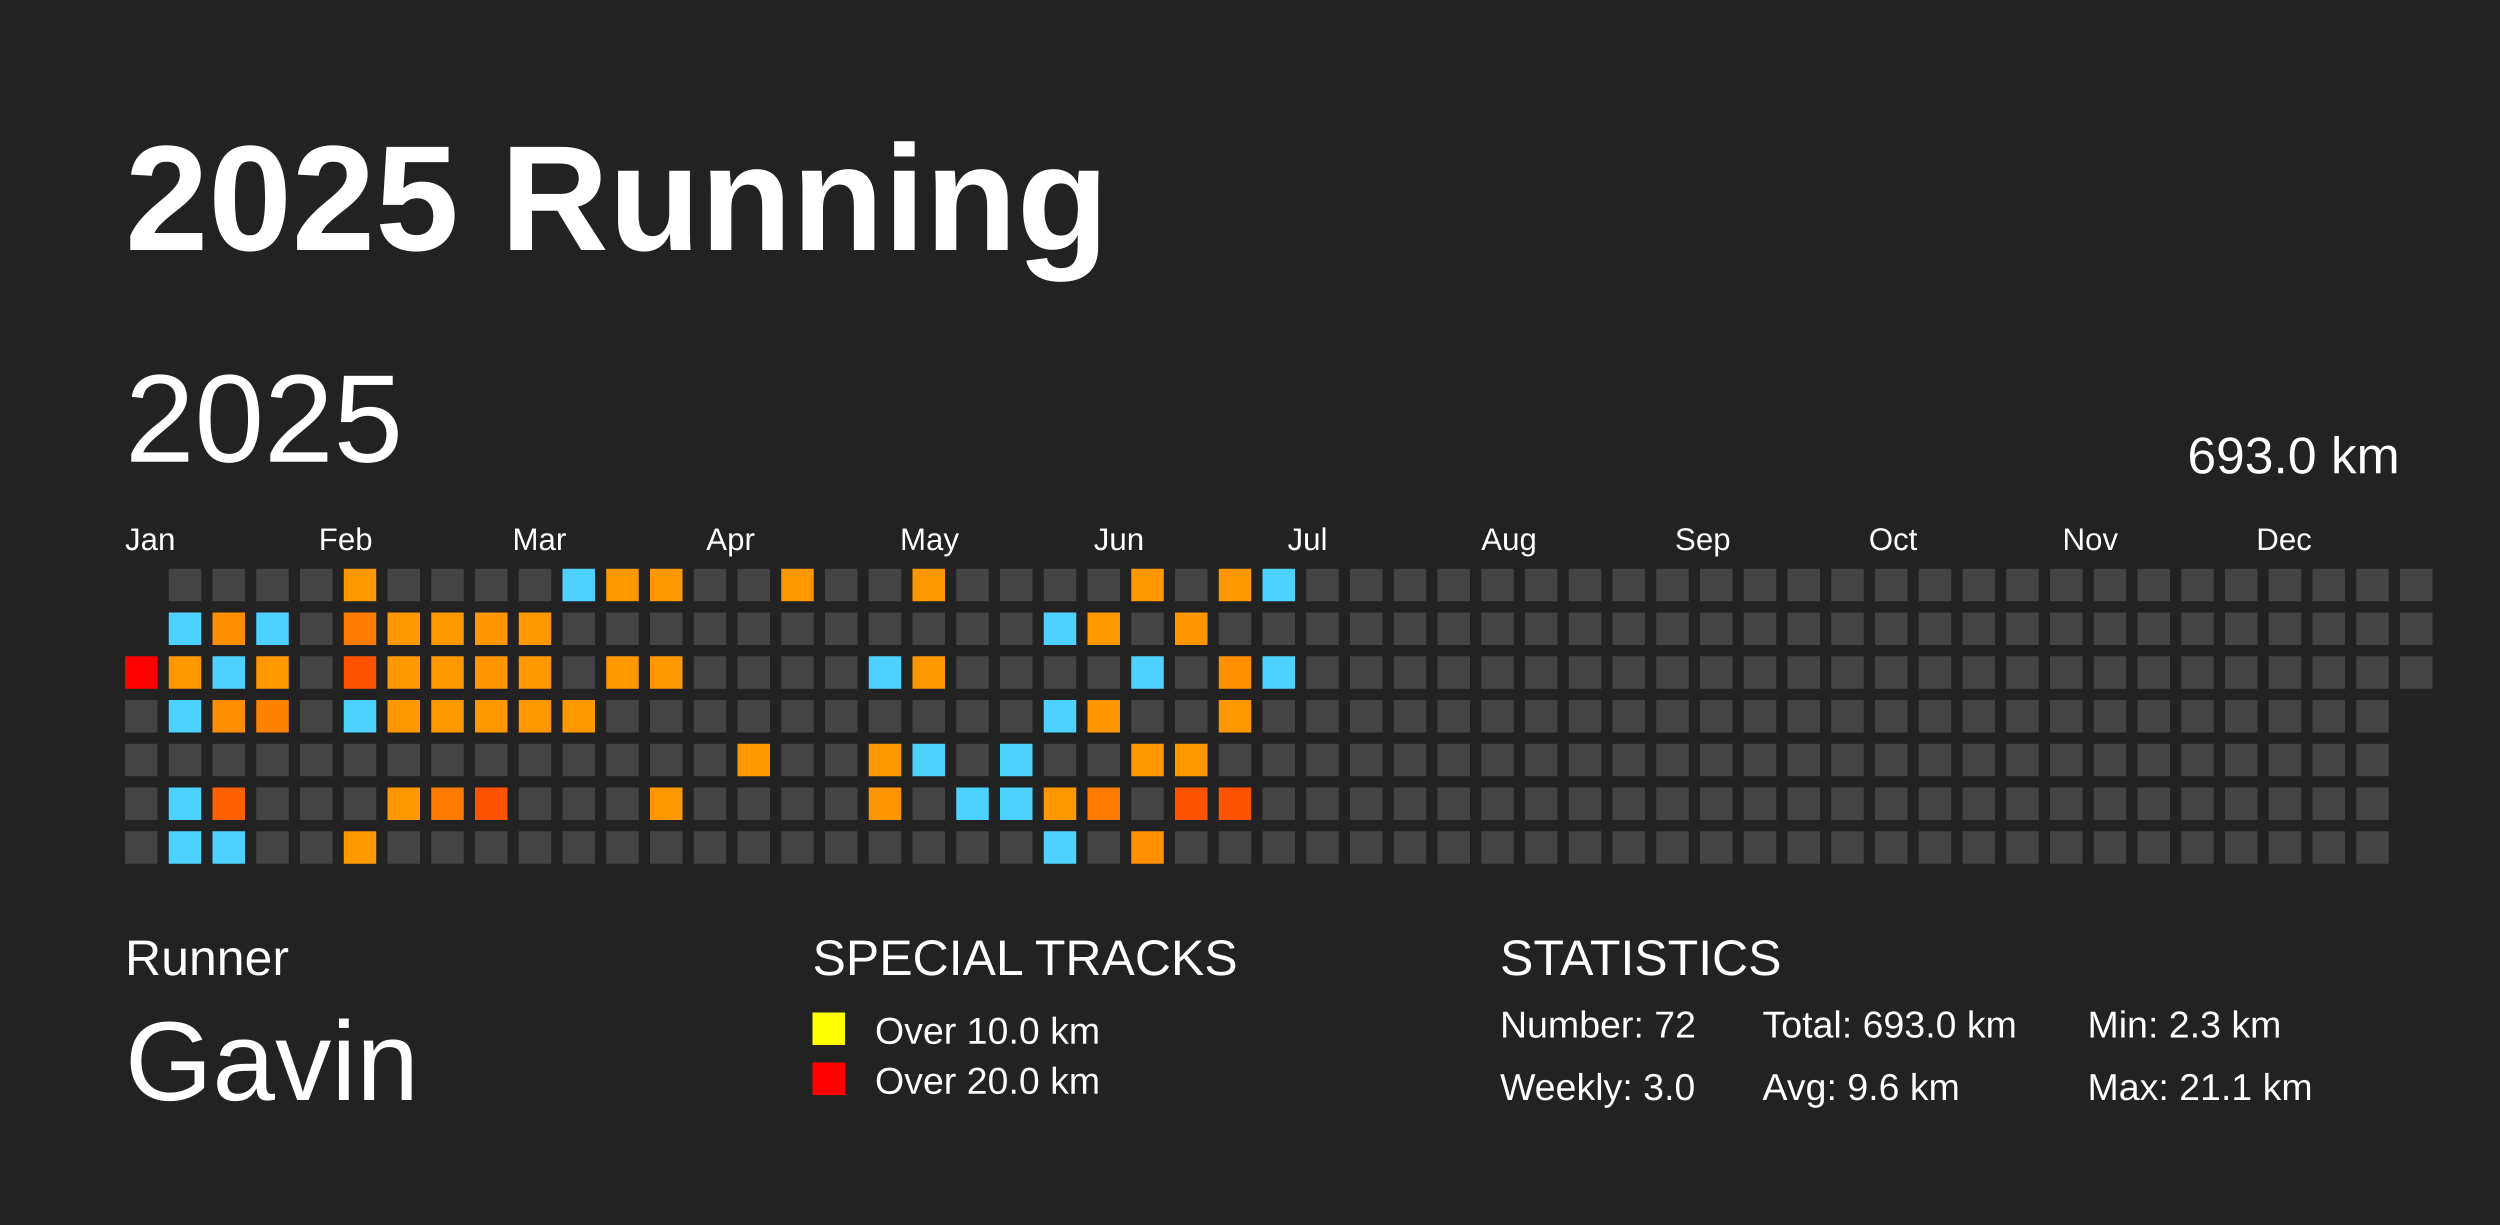
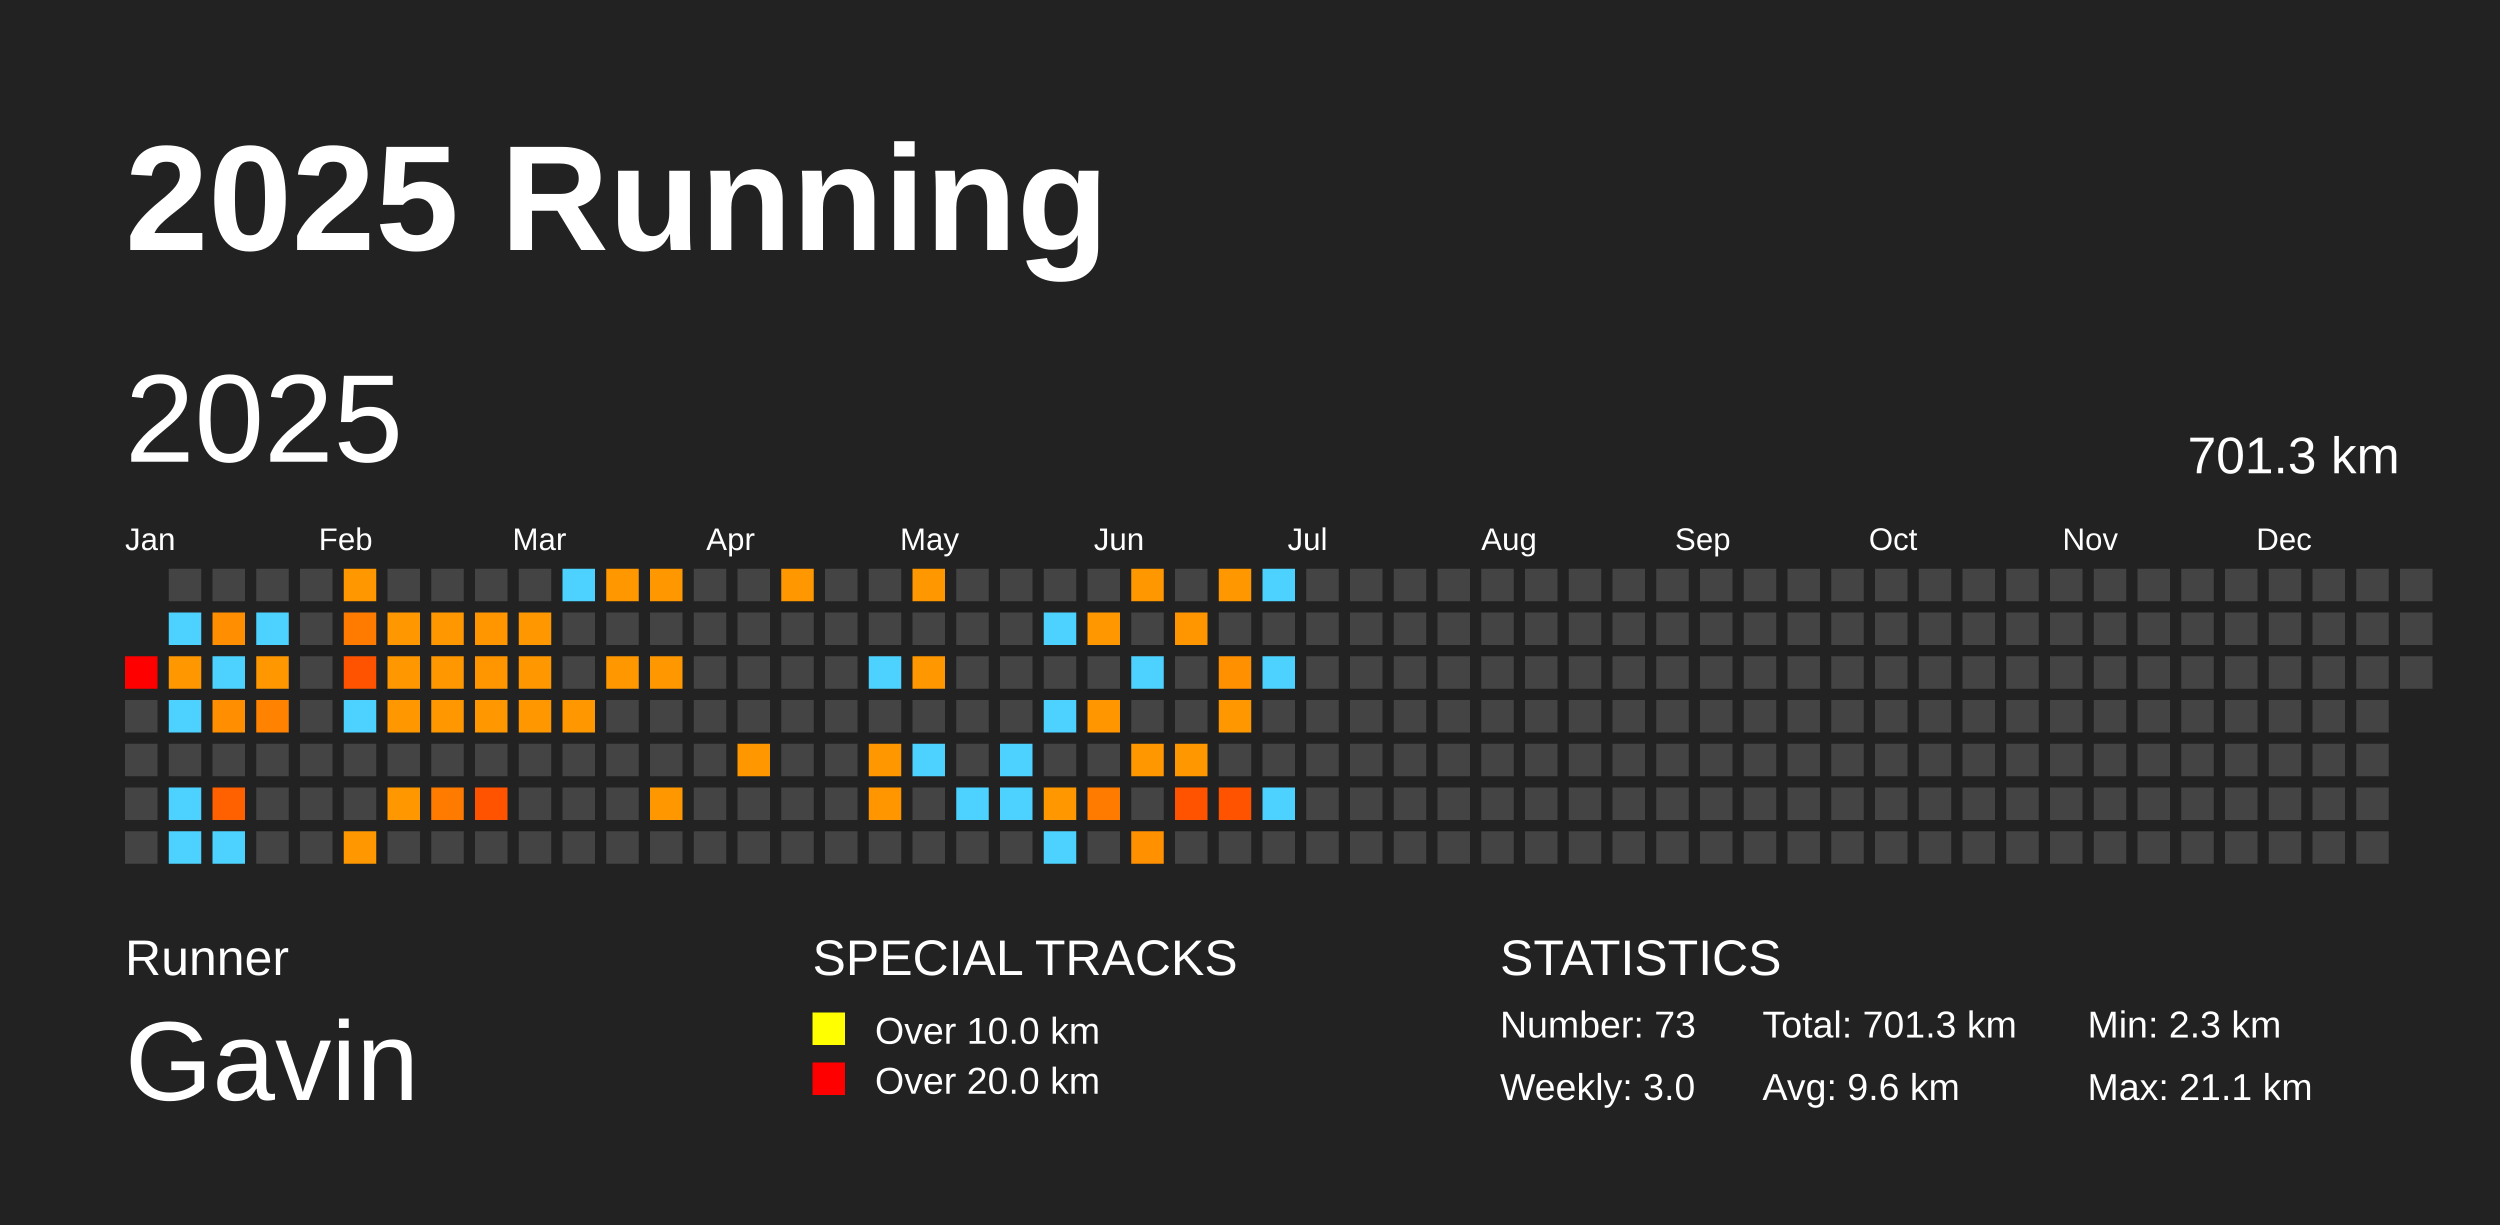
<svg xmlns="http://www.w3.org/2000/svg" baseProfile="full" height="98mm" version="1.1" viewBox="0,0,200,98" width="200mm">
  <defs />
  <rect fill="#222222" height="98" width="200" x="0" y="0" />
  <text fill="#FFFFFF" style="font-size:12px; font-family:Arial; font-weight:bold;" x="10" y="20">2025 Running</text>
  <text fill="#FFFFFF" style="font-size:4px; font-family:Arial" x="10" y="78">Runner</text>
  <text fill="#FFFFFF" style="font-size:9px; font-family:Arial" x="10" y="88">Gavin</text>
  <text fill="#FFFFFF" style="font-size:4px; font-family:Arial" x="65" y="78">SPECIAL TRACKS</text>
  <rect fill="yellow" height="2.6" width="2.6" x="65" y="81" />
  <text fill="#FFFFFF" style="font-size:3px; font-family:Arial" x="70" y="83.5">Over 10.0 km</text>
  <rect fill="red" height="2.6" width="2.6" x="65" y="85" />
  <text fill="#FFFFFF" style="font-size:3px; font-family:Arial" x="70" y="87.5">Over 20.0 km</text>
  <text fill="#FFFFFF" style="font-size:4px; font-family:Arial" x="120" y="78">STATISTICS</text>
-   <text fill="#FFFFFF" style="font-size:3px; font-family:Arial" x="120" y="83">Number: 72</text>
+   <text fill="#FFFFFF" style="font-size:3px; font-family:Arial" x="120" y="83">Number: 73</text>
  <text fill="#FFFFFF" style="font-size:3px; font-family:Arial" x="120" y="88">Weekly: 3.0</text>
-   <text fill="#FFFFFF" style="font-size:3px; font-family:Arial" x="141" y="83">Total: 693.0 km</text>
+   <text fill="#FFFFFF" style="font-size:3px; font-family:Arial" x="141" y="83">Total: 701.3 km</text>
  <text fill="#FFFFFF" style="font-size:3px; font-family:Arial" x="141" y="88">Avg: 9.6 km</text>
  <text fill="#FFFFFF" style="font-size:3px; font-family:Arial" x="167" y="83">Min: 2.3 km</text>
  <text fill="#FFFFFF" style="font-size:3px; font-family:Arial" x="167" y="88">Max: 21.1 km</text>
  <text dominant-baseline="hanging" fill="#FFFFFF" style="font-size:10.0px; font-family:Arial;" x="10" y="30">2025</text>
-   <text dominant-baseline="hanging" fill="#FFFFFF" style="font-size:4.125px; font-family:Arial;" x="175" y="35">693.0 km</text>
+   <text dominant-baseline="hanging" fill="#FFFFFF" style="font-size:4.125px; font-family:Arial;" x="175" y="35">701.3 km</text>
  <text fill="#FFFFFF" style="font-size:2.5px; font-family:Arial" x="10.0" y="44">Jan</text>
  <text fill="#FFFFFF" style="font-size:2.5px; font-family:Arial" x="25.5" y="44">Feb</text>
  <text fill="#FFFFFF" style="font-size:2.5px; font-family:Arial" x="41.0" y="44">Mar</text>
  <text fill="#FFFFFF" style="font-size:2.5px; font-family:Arial" x="56.5" y="44">Apr</text>
  <text fill="#FFFFFF" style="font-size:2.5px; font-family:Arial" x="72.0" y="44">May</text>
  <text fill="#FFFFFF" style="font-size:2.5px; font-family:Arial" x="87.5" y="44">Jun</text>
  <text fill="#FFFFFF" style="font-size:2.5px; font-family:Arial" x="103.0" y="44">Jul</text>
  <text fill="#FFFFFF" style="font-size:2.5px; font-family:Arial" x="118.5" y="44">Aug</text>
  <text fill="#FFFFFF" style="font-size:2.5px; font-family:Arial" x="134.0" y="44">Sep</text>
  <text fill="#FFFFFF" style="font-size:2.5px; font-family:Arial" x="149.5" y="44">Oct</text>
  <text fill="#FFFFFF" style="font-size:2.5px; font-family:Arial" x="165.0" y="44">Nov</text>
  <text fill="#FFFFFF" style="font-size:2.5px; font-family:Arial" x="180.5" y="44">Dec</text>
  <rect fill="red" height="2.6" width="2.6" x="10.0" y="52.5" />
  <rect fill="#444444" height="2.6" width="2.6" x="10.0" y="56.0" />
  <rect fill="#444444" height="2.6" width="2.6" x="10.0" y="59.5" />
  <rect fill="#444444" height="2.6" width="2.6" x="10.0" y="63.0" />
  <rect fill="#444444" height="2.6" width="2.6" x="10.0" y="66.5" />
  <rect fill="#444444" height="2.6" width="2.6" x="13.5" y="45.5" />
  <rect fill="#4dd2ff" height="2.6" width="2.6" x="13.5" y="49.0" />
  <rect fill="#ff9700" height="2.6" width="2.6" x="13.5" y="52.5" />
  <rect fill="#4dd2ff" height="2.6" width="2.6" x="13.5" y="56.0" />
  <rect fill="#444444" height="2.6" width="2.6" x="13.5" y="59.5" />
  <rect fill="#4dd2ff" height="2.6" width="2.6" x="13.5" y="63.0" />
  <rect fill="#4dd2ff" height="2.6" width="2.6" x="13.5" y="66.5" />
  <rect fill="#444444" height="2.6" width="2.6" x="17.0" y="45.5" />
  <rect fill="#ff8e00" height="2.6" width="2.6" x="17.0" y="49.0" />
  <rect fill="#4dd2ff" height="2.6" width="2.6" x="17.0" y="52.5" />
  <rect fill="#ff8f00" height="2.6" width="2.6" x="17.0" y="56.0" />
  <rect fill="#444444" height="2.6" width="2.6" x="17.0" y="59.5" />
  <rect fill="#ff6000" height="2.6" width="2.6" x="17.0" y="63.0" />
  <rect fill="#4dd2ff" height="2.6" width="2.6" x="17.0" y="66.5" />
  <rect fill="#444444" height="2.6" width="2.6" x="20.5" y="45.5" />
  <rect fill="#4dd2ff" height="2.6" width="2.6" x="20.5" y="49.0" />
  <rect fill="#ff9700" height="2.6" width="2.6" x="20.5" y="52.5" />
  <rect fill="#ff8200" height="2.6" width="2.6" x="20.5" y="56.0" />
  <rect fill="#444444" height="2.6" width="2.6" x="20.5" y="59.5" />
  <rect fill="#444444" height="2.6" width="2.6" x="20.5" y="63.0" />
  <rect fill="#444444" height="2.6" width="2.6" x="20.5" y="66.5" />
  <rect fill="#444444" height="2.6" width="2.6" x="24.0" y="45.5" />
  <rect fill="#444444" height="2.6" width="2.6" x="24.0" y="49.0" />
  <rect fill="#444444" height="2.6" width="2.6" x="24.0" y="52.5" />
  <rect fill="#444444" height="2.6" width="2.6" x="24.0" y="56.0" />
  <rect fill="#444444" height="2.6" width="2.6" x="24.0" y="59.5" />
  <rect fill="#444444" height="2.6" width="2.6" x="24.0" y="63.0" />
  <rect fill="#444444" height="2.6" width="2.6" x="24.0" y="66.5" />
  <rect fill="#ff9700" height="2.6" width="2.6" x="27.5" y="45.5" />
  <rect fill="#ff7b00" height="2.6" width="2.6" x="27.5" y="49.0" />
  <rect fill="#ff5300" height="2.6" width="2.6" x="27.5" y="52.5" />
  <rect fill="#4dd2ff" height="2.6" width="2.6" x="27.5" y="56.0" />
  <rect fill="#444444" height="2.6" width="2.6" x="27.5" y="59.5" />
  <rect fill="#444444" height="2.6" width="2.6" x="27.5" y="63.0" />
  <rect fill="#ff9700" height="2.6" width="2.6" x="27.5" y="66.5" />
  <rect fill="#444444" height="2.6" width="2.6" x="31.0" y="45.5" />
  <rect fill="#ff9700" height="2.6" width="2.6" x="31.0" y="49.0" />
  <rect fill="#ff9700" height="2.6" width="2.6" x="31.0" y="52.5" />
  <rect fill="#ff9700" height="2.6" width="2.6" x="31.0" y="56.0" />
  <rect fill="#444444" height="2.6" width="2.6" x="31.0" y="59.5" />
  <rect fill="#ff9700" height="2.6" width="2.6" x="31.0" y="63.0" />
  <rect fill="#444444" height="2.6" width="2.6" x="31.0" y="66.5" />
  <rect fill="#444444" height="2.6" width="2.6" x="34.5" y="45.5" />
  <rect fill="#ff9700" height="2.6" width="2.6" x="34.5" y="49.0" />
  <rect fill="#ff9700" height="2.6" width="2.6" x="34.5" y="52.5" />
  <rect fill="#ff9700" height="2.6" width="2.6" x="34.5" y="56.0" />
  <rect fill="#444444" height="2.6" width="2.6" x="34.5" y="59.5" />
  <rect fill="#ff7b00" height="2.6" width="2.6" x="34.5" y="63.0" />
  <rect fill="#444444" height="2.6" width="2.6" x="34.5" y="66.5" />
  <rect fill="#444444" height="2.6" width="2.6" x="38.0" y="45.5" />
  <rect fill="#ff9600" height="2.6" width="2.6" x="38.0" y="49.0" />
  <rect fill="#ff9600" height="2.6" width="2.6" x="38.0" y="52.5" />
  <rect fill="#ff9700" height="2.6" width="2.6" x="38.0" y="56.0" />
  <rect fill="#444444" height="2.6" width="2.6" x="38.0" y="59.5" />
  <rect fill="#ff5300" height="2.6" width="2.6" x="38.0" y="63.0" />
  <rect fill="#444444" height="2.6" width="2.6" x="38.0" y="66.5" />
  <rect fill="#444444" height="2.6" width="2.6" x="41.5" y="45.5" />
  <rect fill="#ff9700" height="2.6" width="2.6" x="41.5" y="49.0" />
  <rect fill="#ff9700" height="2.6" width="2.6" x="41.5" y="52.5" />
  <rect fill="#ff9700" height="2.6" width="2.6" x="41.5" y="56.0" />
  <rect fill="#444444" height="2.6" width="2.6" x="41.5" y="59.5" />
  <rect fill="#444444" height="2.6" width="2.6" x="41.5" y="63.0" />
  <rect fill="#444444" height="2.6" width="2.6" x="41.5" y="66.5" />
  <rect fill="#4dd2ff" height="2.6" width="2.6" x="45.0" y="45.5" />
  <rect fill="#444444" height="2.6" width="2.6" x="45.0" y="49.0" />
  <rect fill="#444444" height="2.6" width="2.6" x="45.0" y="52.5" />
  <rect fill="#ff9700" height="2.6" width="2.6" x="45.0" y="56.0" />
  <rect fill="#444444" height="2.6" width="2.6" x="45.0" y="59.5" />
  <rect fill="#444444" height="2.6" width="2.6" x="45.0" y="63.0" />
  <rect fill="#444444" height="2.6" width="2.6" x="45.0" y="66.5" />
  <rect fill="#ff9700" height="2.6" width="2.6" x="48.5" y="45.5" />
  <rect fill="#444444" height="2.6" width="2.6" x="48.5" y="49.0" />
  <rect fill="#ff9700" height="2.6" width="2.6" x="48.5" y="52.5" />
  <rect fill="#444444" height="2.6" width="2.6" x="48.5" y="56.0" />
  <rect fill="#444444" height="2.6" width="2.6" x="48.5" y="59.5" />
  <rect fill="#444444" height="2.6" width="2.6" x="48.5" y="63.0" />
  <rect fill="#444444" height="2.6" width="2.6" x="48.5" y="66.5" />
  <rect fill="#ff9700" height="2.6" width="2.6" x="52.0" y="45.5" />
  <rect fill="#444444" height="2.6" width="2.6" x="52.0" y="49.0" />
  <rect fill="#ff9700" height="2.6" width="2.6" x="52.0" y="52.5" />
  <rect fill="#444444" height="2.6" width="2.6" x="52.0" y="56.0" />
  <rect fill="#444444" height="2.6" width="2.6" x="52.0" y="59.5" />
  <rect fill="#ff9700" height="2.6" width="2.6" x="52.0" y="63.0" />
  <rect fill="#444444" height="2.6" width="2.6" x="52.0" y="66.5" />
  <rect fill="#444444" height="2.6" width="2.6" x="55.5" y="45.5" />
  <rect fill="#444444" height="2.6" width="2.6" x="55.5" y="49.0" />
  <rect fill="#444444" height="2.6" width="2.6" x="55.5" y="52.5" />
  <rect fill="#444444" height="2.6" width="2.6" x="55.5" y="56.0" />
  <rect fill="#444444" height="2.6" width="2.6" x="55.5" y="59.5" />
  <rect fill="#444444" height="2.6" width="2.6" x="55.5" y="63.0" />
  <rect fill="#444444" height="2.6" width="2.6" x="55.5" y="66.5" />
  <rect fill="#444444" height="2.6" width="2.6" x="59.0" y="45.5" />
  <rect fill="#444444" height="2.6" width="2.6" x="59.0" y="49.0" />
  <rect fill="#444444" height="2.6" width="2.6" x="59.0" y="52.5" />
  <rect fill="#444444" height="2.6" width="2.6" x="59.0" y="56.0" />
  <rect fill="#ff9700" height="2.6" width="2.6" x="59.0" y="59.5" />
  <rect fill="#444444" height="2.6" width="2.6" x="59.0" y="63.0" />
  <rect fill="#444444" height="2.6" width="2.6" x="59.0" y="66.5" />
  <rect fill="#ff9700" height="2.6" width="2.6" x="62.5" y="45.5" />
  <rect fill="#444444" height="2.6" width="2.6" x="62.5" y="49.0" />
  <rect fill="#444444" height="2.6" width="2.6" x="62.5" y="52.5" />
  <rect fill="#444444" height="2.6" width="2.6" x="62.5" y="56.0" />
  <rect fill="#444444" height="2.6" width="2.6" x="62.5" y="59.5" />
  <rect fill="#444444" height="2.6" width="2.6" x="62.5" y="63.0" />
  <rect fill="#444444" height="2.6" width="2.6" x="62.5" y="66.5" />
  <rect fill="#444444" height="2.6" width="2.6" x="66.0" y="45.5" />
  <rect fill="#444444" height="2.6" width="2.6" x="66.0" y="49.0" />
  <rect fill="#444444" height="2.6" width="2.6" x="66.0" y="52.5" />
  <rect fill="#444444" height="2.6" width="2.6" x="66.0" y="56.0" />
  <rect fill="#444444" height="2.6" width="2.6" x="66.0" y="59.5" />
  <rect fill="#444444" height="2.6" width="2.6" x="66.0" y="63.0" />
  <rect fill="#444444" height="2.6" width="2.6" x="66.0" y="66.5" />
  <rect fill="#444444" height="2.6" width="2.6" x="69.5" y="45.5" />
  <rect fill="#444444" height="2.6" width="2.6" x="69.5" y="49.0" />
  <rect fill="#4dd2ff" height="2.6" width="2.6" x="69.5" y="52.5" />
  <rect fill="#444444" height="2.6" width="2.6" x="69.5" y="56.0" />
  <rect fill="#ff9700" height="2.6" width="2.6" x="69.5" y="59.5" />
  <rect fill="#ff9600" height="2.6" width="2.6" x="69.5" y="63.0" />
  <rect fill="#444444" height="2.6" width="2.6" x="69.5" y="66.5" />
  <rect fill="#ff9700" height="2.6" width="2.6" x="73.0" y="45.5" />
  <rect fill="#444444" height="2.6" width="2.6" x="73.0" y="49.0" />
  <rect fill="#ff9700" height="2.6" width="2.6" x="73.0" y="52.5" />
  <rect fill="#444444" height="2.6" width="2.6" x="73.0" y="56.0" />
  <rect fill="#4dd2ff" height="2.6" width="2.6" x="73.0" y="59.5" />
  <rect fill="#444444" height="2.6" width="2.6" x="73.0" y="63.0" />
  <rect fill="#444444" height="2.6" width="2.6" x="73.0" y="66.5" />
  <rect fill="#444444" height="2.6" width="2.6" x="76.5" y="45.5" />
  <rect fill="#444444" height="2.6" width="2.6" x="76.5" y="49.0" />
  <rect fill="#444444" height="2.6" width="2.6" x="76.5" y="52.5" />
  <rect fill="#444444" height="2.6" width="2.6" x="76.5" y="56.0" />
  <rect fill="#444444" height="2.6" width="2.6" x="76.5" y="59.5" />
  <rect fill="#4dd2ff" height="2.6" width="2.6" x="76.5" y="63.0" />
  <rect fill="#444444" height="2.6" width="2.6" x="76.5" y="66.5" />
  <rect fill="#444444" height="2.6" width="2.6" x="80.0" y="45.5" />
  <rect fill="#444444" height="2.6" width="2.6" x="80.0" y="49.0" />
  <rect fill="#444444" height="2.6" width="2.6" x="80.0" y="52.5" />
  <rect fill="#444444" height="2.6" width="2.6" x="80.0" y="56.0" />
  <rect fill="#4dd2ff" height="2.6" width="2.6" x="80.0" y="59.5" />
  <rect fill="#4dd2ff" height="2.6" width="2.6" x="80.0" y="63.0" />
  <rect fill="#444444" height="2.6" width="2.6" x="80.0" y="66.5" />
  <rect fill="#444444" height="2.6" width="2.6" x="83.5" y="45.5" />
  <rect fill="#4dd2ff" height="2.6" width="2.6" x="83.5" y="49.0" />
  <rect fill="#444444" height="2.6" width="2.6" x="83.5" y="52.5" />
  <rect fill="#4dd2ff" height="2.6" width="2.6" x="83.5" y="56.0" />
  <rect fill="#444444" height="2.6" width="2.6" x="83.5" y="59.5" />
  <rect fill="#ff9700" height="2.6" width="2.6" x="83.5" y="63.0" />
  <rect fill="#4dd2ff" height="2.6" width="2.6" x="83.5" y="66.5" />
  <rect fill="#444444" height="2.6" width="2.6" x="87.0" y="45.5" />
  <rect fill="#ff9700" height="2.6" width="2.6" x="87.0" y="49.0" />
  <rect fill="#444444" height="2.6" width="2.6" x="87.0" y="52.5" />
  <rect fill="#ff9600" height="2.6" width="2.6" x="87.0" y="56.0" />
  <rect fill="#444444" height="2.6" width="2.6" x="87.0" y="59.5" />
  <rect fill="#ff7b00" height="2.6" width="2.6" x="87.0" y="63.0" />
  <rect fill="#444444" height="2.6" width="2.6" x="87.0" y="66.5" />
  <rect fill="#ff9700" height="2.6" width="2.6" x="90.5" y="45.5" />
  <rect fill="#444444" height="2.6" width="2.6" x="90.5" y="49.0" />
  <rect fill="#4dd2ff" height="2.6" width="2.6" x="90.5" y="52.5" />
  <rect fill="#444444" height="2.6" width="2.6" x="90.5" y="56.0" />
  <rect fill="#ff9700" height="2.6" width="2.6" x="90.5" y="59.5" />
  <rect fill="#444444" height="2.6" width="2.6" x="90.5" y="63.0" />
  <rect fill="#ff9000" height="2.6" width="2.6" x="90.5" y="66.5" />
  <rect fill="#444444" height="2.6" width="2.6" x="94.0" y="45.5" />
  <rect fill="#ff9600" height="2.6" width="2.6" x="94.0" y="49.0" />
  <rect fill="#444444" height="2.6" width="2.6" x="94.0" y="52.5" />
  <rect fill="#444444" height="2.6" width="2.6" x="94.0" y="56.0" />
  <rect fill="#ff9700" height="2.6" width="2.6" x="94.0" y="59.5" />
  <rect fill="#ff5300" height="2.6" width="2.6" x="94.0" y="63.0" />
  <rect fill="#444444" height="2.6" width="2.6" x="94.0" y="66.5" />
  <rect fill="#ff9700" height="2.6" width="2.6" x="97.5" y="45.5" />
  <rect fill="#444444" height="2.6" width="2.6" x="97.5" y="49.0" />
  <rect fill="#ff9000" height="2.6" width="2.6" x="97.5" y="52.5" />
  <rect fill="#ff9700" height="2.6" width="2.6" x="97.5" y="56.0" />
  <rect fill="#444444" height="2.6" width="2.6" x="97.5" y="59.5" />
  <rect fill="#ff5300" height="2.6" width="2.6" x="97.5" y="63.0" />
  <rect fill="#444444" height="2.6" width="2.6" x="97.5" y="66.5" />
  <rect fill="#4dd2ff" height="2.6" width="2.6" x="101.0" y="45.5" />
  <rect fill="#444444" height="2.6" width="2.6" x="101.0" y="49.0" />
  <rect fill="#4dd2ff" height="2.6" width="2.6" x="101.0" y="52.5" />
  <rect fill="#444444" height="2.6" width="2.6" x="101.0" y="56.0" />
  <rect fill="#444444" height="2.6" width="2.6" x="101.0" y="59.5" />
-   <rect fill="#444444" height="2.6" width="2.6" x="101.0" y="63.0" />
+   <rect fill="#4dd2ff" height="2.6" width="2.6" x="101.0" y="63.0" />
  <rect fill="#444444" height="2.6" width="2.6" x="101.0" y="66.5" />
  <rect fill="#444444" height="2.6" width="2.6" x="104.5" y="45.5" />
  <rect fill="#444444" height="2.6" width="2.6" x="104.5" y="49.0" />
  <rect fill="#444444" height="2.6" width="2.6" x="104.5" y="52.5" />
  <rect fill="#444444" height="2.6" width="2.6" x="104.5" y="56.0" />
  <rect fill="#444444" height="2.6" width="2.6" x="104.5" y="59.5" />
  <rect fill="#444444" height="2.6" width="2.6" x="104.5" y="63.0" />
  <rect fill="#444444" height="2.6" width="2.6" x="104.5" y="66.5" />
  <rect fill="#444444" height="2.6" width="2.6" x="108.0" y="45.5" />
  <rect fill="#444444" height="2.6" width="2.6" x="108.0" y="49.0" />
  <rect fill="#444444" height="2.6" width="2.6" x="108.0" y="52.5" />
  <rect fill="#444444" height="2.6" width="2.6" x="108.0" y="56.0" />
  <rect fill="#444444" height="2.6" width="2.6" x="108.0" y="59.5" />
  <rect fill="#444444" height="2.6" width="2.6" x="108.0" y="63.0" />
  <rect fill="#444444" height="2.6" width="2.6" x="108.0" y="66.5" />
  <rect fill="#444444" height="2.6" width="2.6" x="111.5" y="45.5" />
  <rect fill="#444444" height="2.6" width="2.6" x="111.5" y="49.0" />
  <rect fill="#444444" height="2.6" width="2.6" x="111.5" y="52.5" />
  <rect fill="#444444" height="2.6" width="2.6" x="111.5" y="56.0" />
  <rect fill="#444444" height="2.6" width="2.6" x="111.5" y="59.5" />
  <rect fill="#444444" height="2.6" width="2.6" x="111.5" y="63.0" />
  <rect fill="#444444" height="2.6" width="2.6" x="111.5" y="66.5" />
  <rect fill="#444444" height="2.6" width="2.6" x="115.0" y="45.5" />
  <rect fill="#444444" height="2.6" width="2.6" x="115.0" y="49.0" />
  <rect fill="#444444" height="2.6" width="2.6" x="115.0" y="52.5" />
  <rect fill="#444444" height="2.6" width="2.6" x="115.0" y="56.0" />
  <rect fill="#444444" height="2.6" width="2.6" x="115.0" y="59.5" />
  <rect fill="#444444" height="2.6" width="2.6" x="115.0" y="63.0" />
  <rect fill="#444444" height="2.6" width="2.6" x="115.0" y="66.5" />
  <rect fill="#444444" height="2.6" width="2.6" x="118.5" y="45.5" />
  <rect fill="#444444" height="2.6" width="2.6" x="118.5" y="49.0" />
  <rect fill="#444444" height="2.6" width="2.6" x="118.5" y="52.5" />
  <rect fill="#444444" height="2.6" width="2.6" x="118.5" y="56.0" />
  <rect fill="#444444" height="2.6" width="2.6" x="118.5" y="59.5" />
  <rect fill="#444444" height="2.6" width="2.6" x="118.5" y="63.0" />
  <rect fill="#444444" height="2.6" width="2.6" x="118.5" y="66.5" />
  <rect fill="#444444" height="2.6" width="2.6" x="122.0" y="45.5" />
  <rect fill="#444444" height="2.6" width="2.6" x="122.0" y="49.0" />
  <rect fill="#444444" height="2.6" width="2.6" x="122.0" y="52.5" />
  <rect fill="#444444" height="2.6" width="2.6" x="122.0" y="56.0" />
  <rect fill="#444444" height="2.6" width="2.6" x="122.0" y="59.5" />
  <rect fill="#444444" height="2.6" width="2.6" x="122.0" y="63.0" />
  <rect fill="#444444" height="2.6" width="2.6" x="122.0" y="66.5" />
  <rect fill="#444444" height="2.6" width="2.6" x="125.5" y="45.5" />
  <rect fill="#444444" height="2.6" width="2.6" x="125.5" y="49.0" />
  <rect fill="#444444" height="2.6" width="2.6" x="125.5" y="52.5" />
  <rect fill="#444444" height="2.6" width="2.6" x="125.5" y="56.0" />
  <rect fill="#444444" height="2.6" width="2.6" x="125.5" y="59.5" />
  <rect fill="#444444" height="2.6" width="2.6" x="125.5" y="63.0" />
  <rect fill="#444444" height="2.6" width="2.6" x="125.5" y="66.5" />
  <rect fill="#444444" height="2.6" width="2.6" x="129.0" y="45.5" />
  <rect fill="#444444" height="2.6" width="2.6" x="129.0" y="49.0" />
  <rect fill="#444444" height="2.6" width="2.6" x="129.0" y="52.5" />
  <rect fill="#444444" height="2.6" width="2.6" x="129.0" y="56.0" />
  <rect fill="#444444" height="2.6" width="2.6" x="129.0" y="59.5" />
  <rect fill="#444444" height="2.6" width="2.6" x="129.0" y="63.0" />
  <rect fill="#444444" height="2.6" width="2.6" x="129.0" y="66.5" />
  <rect fill="#444444" height="2.6" width="2.6" x="132.5" y="45.5" />
  <rect fill="#444444" height="2.6" width="2.6" x="132.5" y="49.0" />
  <rect fill="#444444" height="2.6" width="2.6" x="132.5" y="52.5" />
  <rect fill="#444444" height="2.6" width="2.6" x="132.5" y="56.0" />
  <rect fill="#444444" height="2.6" width="2.6" x="132.5" y="59.5" />
  <rect fill="#444444" height="2.6" width="2.6" x="132.5" y="63.0" />
  <rect fill="#444444" height="2.6" width="2.6" x="132.5" y="66.5" />
  <rect fill="#444444" height="2.6" width="2.6" x="136.0" y="45.5" />
  <rect fill="#444444" height="2.6" width="2.6" x="136.0" y="49.0" />
  <rect fill="#444444" height="2.6" width="2.6" x="136.0" y="52.5" />
  <rect fill="#444444" height="2.6" width="2.6" x="136.0" y="56.0" />
  <rect fill="#444444" height="2.6" width="2.6" x="136.0" y="59.5" />
  <rect fill="#444444" height="2.6" width="2.6" x="136.0" y="63.0" />
  <rect fill="#444444" height="2.6" width="2.6" x="136.0" y="66.5" />
  <rect fill="#444444" height="2.6" width="2.6" x="139.5" y="45.5" />
  <rect fill="#444444" height="2.6" width="2.6" x="139.5" y="49.0" />
  <rect fill="#444444" height="2.6" width="2.6" x="139.5" y="52.5" />
  <rect fill="#444444" height="2.6" width="2.6" x="139.5" y="56.0" />
  <rect fill="#444444" height="2.6" width="2.6" x="139.5" y="59.5" />
  <rect fill="#444444" height="2.6" width="2.6" x="139.5" y="63.0" />
  <rect fill="#444444" height="2.6" width="2.6" x="139.5" y="66.5" />
  <rect fill="#444444" height="2.6" width="2.6" x="143.0" y="45.5" />
  <rect fill="#444444" height="2.6" width="2.6" x="143.0" y="49.0" />
  <rect fill="#444444" height="2.6" width="2.6" x="143.0" y="52.5" />
  <rect fill="#444444" height="2.6" width="2.6" x="143.0" y="56.0" />
  <rect fill="#444444" height="2.6" width="2.6" x="143.0" y="59.5" />
  <rect fill="#444444" height="2.6" width="2.6" x="143.0" y="63.0" />
  <rect fill="#444444" height="2.6" width="2.6" x="143.0" y="66.5" />
  <rect fill="#444444" height="2.6" width="2.6" x="146.5" y="45.5" />
  <rect fill="#444444" height="2.6" width="2.6" x="146.5" y="49.0" />
  <rect fill="#444444" height="2.6" width="2.6" x="146.5" y="52.5" />
  <rect fill="#444444" height="2.6" width="2.6" x="146.5" y="56.0" />
  <rect fill="#444444" height="2.6" width="2.6" x="146.5" y="59.5" />
  <rect fill="#444444" height="2.6" width="2.6" x="146.5" y="63.0" />
  <rect fill="#444444" height="2.6" width="2.6" x="146.5" y="66.5" />
  <rect fill="#444444" height="2.6" width="2.6" x="150.0" y="45.5" />
  <rect fill="#444444" height="2.6" width="2.6" x="150.0" y="49.0" />
  <rect fill="#444444" height="2.6" width="2.6" x="150.0" y="52.5" />
  <rect fill="#444444" height="2.6" width="2.6" x="150.0" y="56.0" />
  <rect fill="#444444" height="2.6" width="2.6" x="150.0" y="59.5" />
  <rect fill="#444444" height="2.6" width="2.6" x="150.0" y="63.0" />
  <rect fill="#444444" height="2.6" width="2.6" x="150.0" y="66.5" />
  <rect fill="#444444" height="2.6" width="2.6" x="153.5" y="45.5" />
  <rect fill="#444444" height="2.6" width="2.6" x="153.5" y="49.0" />
  <rect fill="#444444" height="2.6" width="2.6" x="153.5" y="52.5" />
  <rect fill="#444444" height="2.6" width="2.6" x="153.5" y="56.0" />
  <rect fill="#444444" height="2.6" width="2.6" x="153.5" y="59.5" />
  <rect fill="#444444" height="2.6" width="2.6" x="153.5" y="63.0" />
  <rect fill="#444444" height="2.6" width="2.6" x="153.5" y="66.5" />
  <rect fill="#444444" height="2.6" width="2.6" x="157.0" y="45.5" />
  <rect fill="#444444" height="2.6" width="2.6" x="157.0" y="49.0" />
  <rect fill="#444444" height="2.6" width="2.6" x="157.0" y="52.5" />
  <rect fill="#444444" height="2.6" width="2.6" x="157.0" y="56.0" />
  <rect fill="#444444" height="2.6" width="2.6" x="157.0" y="59.5" />
  <rect fill="#444444" height="2.6" width="2.6" x="157.0" y="63.0" />
  <rect fill="#444444" height="2.6" width="2.6" x="157.0" y="66.5" />
  <rect fill="#444444" height="2.6" width="2.6" x="160.5" y="45.5" />
  <rect fill="#444444" height="2.6" width="2.6" x="160.5" y="49.0" />
  <rect fill="#444444" height="2.6" width="2.6" x="160.5" y="52.5" />
  <rect fill="#444444" height="2.6" width="2.6" x="160.5" y="56.0" />
  <rect fill="#444444" height="2.6" width="2.6" x="160.5" y="59.5" />
  <rect fill="#444444" height="2.6" width="2.6" x="160.5" y="63.0" />
  <rect fill="#444444" height="2.6" width="2.6" x="160.5" y="66.5" />
  <rect fill="#444444" height="2.6" width="2.6" x="164.0" y="45.5" />
  <rect fill="#444444" height="2.6" width="2.6" x="164.0" y="49.0" />
  <rect fill="#444444" height="2.6" width="2.6" x="164.0" y="52.5" />
  <rect fill="#444444" height="2.6" width="2.6" x="164.0" y="56.0" />
  <rect fill="#444444" height="2.6" width="2.6" x="164.0" y="59.5" />
  <rect fill="#444444" height="2.6" width="2.6" x="164.0" y="63.0" />
  <rect fill="#444444" height="2.6" width="2.6" x="164.0" y="66.5" />
  <rect fill="#444444" height="2.6" width="2.6" x="167.5" y="45.5" />
  <rect fill="#444444" height="2.6" width="2.6" x="167.5" y="49.0" />
  <rect fill="#444444" height="2.6" width="2.6" x="167.5" y="52.5" />
  <rect fill="#444444" height="2.6" width="2.6" x="167.5" y="56.0" />
  <rect fill="#444444" height="2.6" width="2.6" x="167.5" y="59.5" />
  <rect fill="#444444" height="2.6" width="2.6" x="167.5" y="63.0" />
  <rect fill="#444444" height="2.6" width="2.6" x="167.5" y="66.5" />
  <rect fill="#444444" height="2.6" width="2.6" x="171.0" y="45.5" />
  <rect fill="#444444" height="2.6" width="2.6" x="171.0" y="49.0" />
  <rect fill="#444444" height="2.6" width="2.6" x="171.0" y="52.5" />
  <rect fill="#444444" height="2.6" width="2.6" x="171.0" y="56.0" />
  <rect fill="#444444" height="2.6" width="2.6" x="171.0" y="59.5" />
  <rect fill="#444444" height="2.6" width="2.6" x="171.0" y="63.0" />
  <rect fill="#444444" height="2.6" width="2.6" x="171.0" y="66.5" />
  <rect fill="#444444" height="2.6" width="2.6" x="174.5" y="45.5" />
  <rect fill="#444444" height="2.6" width="2.6" x="174.5" y="49.0" />
  <rect fill="#444444" height="2.6" width="2.6" x="174.5" y="52.5" />
  <rect fill="#444444" height="2.6" width="2.6" x="174.5" y="56.0" />
  <rect fill="#444444" height="2.6" width="2.6" x="174.5" y="59.5" />
  <rect fill="#444444" height="2.6" width="2.6" x="174.5" y="63.0" />
  <rect fill="#444444" height="2.6" width="2.6" x="174.5" y="66.5" />
  <rect fill="#444444" height="2.6" width="2.6" x="178.0" y="45.5" />
  <rect fill="#444444" height="2.6" width="2.6" x="178.0" y="49.0" />
  <rect fill="#444444" height="2.6" width="2.6" x="178.0" y="52.5" />
  <rect fill="#444444" height="2.6" width="2.6" x="178.0" y="56.0" />
  <rect fill="#444444" height="2.6" width="2.6" x="178.0" y="59.5" />
  <rect fill="#444444" height="2.6" width="2.6" x="178.0" y="63.0" />
  <rect fill="#444444" height="2.6" width="2.6" x="178.0" y="66.5" />
  <rect fill="#444444" height="2.6" width="2.6" x="181.5" y="45.5" />
  <rect fill="#444444" height="2.6" width="2.6" x="181.5" y="49.0" />
  <rect fill="#444444" height="2.6" width="2.6" x="181.5" y="52.5" />
  <rect fill="#444444" height="2.6" width="2.6" x="181.5" y="56.0" />
  <rect fill="#444444" height="2.6" width="2.6" x="181.5" y="59.5" />
  <rect fill="#444444" height="2.6" width="2.6" x="181.5" y="63.0" />
  <rect fill="#444444" height="2.6" width="2.6" x="181.5" y="66.5" />
  <rect fill="#444444" height="2.6" width="2.6" x="185.0" y="45.5" />
  <rect fill="#444444" height="2.6" width="2.6" x="185.0" y="49.0" />
  <rect fill="#444444" height="2.6" width="2.6" x="185.0" y="52.5" />
  <rect fill="#444444" height="2.6" width="2.6" x="185.0" y="56.0" />
  <rect fill="#444444" height="2.6" width="2.6" x="185.0" y="59.5" />
  <rect fill="#444444" height="2.6" width="2.6" x="185.0" y="63.0" />
  <rect fill="#444444" height="2.6" width="2.6" x="185.0" y="66.5" />
  <rect fill="#444444" height="2.6" width="2.6" x="188.5" y="45.5" />
  <rect fill="#444444" height="2.6" width="2.6" x="188.5" y="49.0" />
  <rect fill="#444444" height="2.6" width="2.6" x="188.5" y="52.5" />
  <rect fill="#444444" height="2.6" width="2.6" x="188.5" y="56.0" />
  <rect fill="#444444" height="2.6" width="2.6" x="188.5" y="59.5" />
  <rect fill="#444444" height="2.6" width="2.6" x="188.5" y="63.0" />
  <rect fill="#444444" height="2.6" width="2.6" x="188.5" y="66.5" />
  <rect fill="#444444" height="2.6" width="2.6" x="192.0" y="45.5" />
  <rect fill="#444444" height="2.6" width="2.6" x="192.0" y="49.0" />
  <rect fill="#444444" height="2.6" width="2.6" x="192.0" y="52.5" />
</svg>
